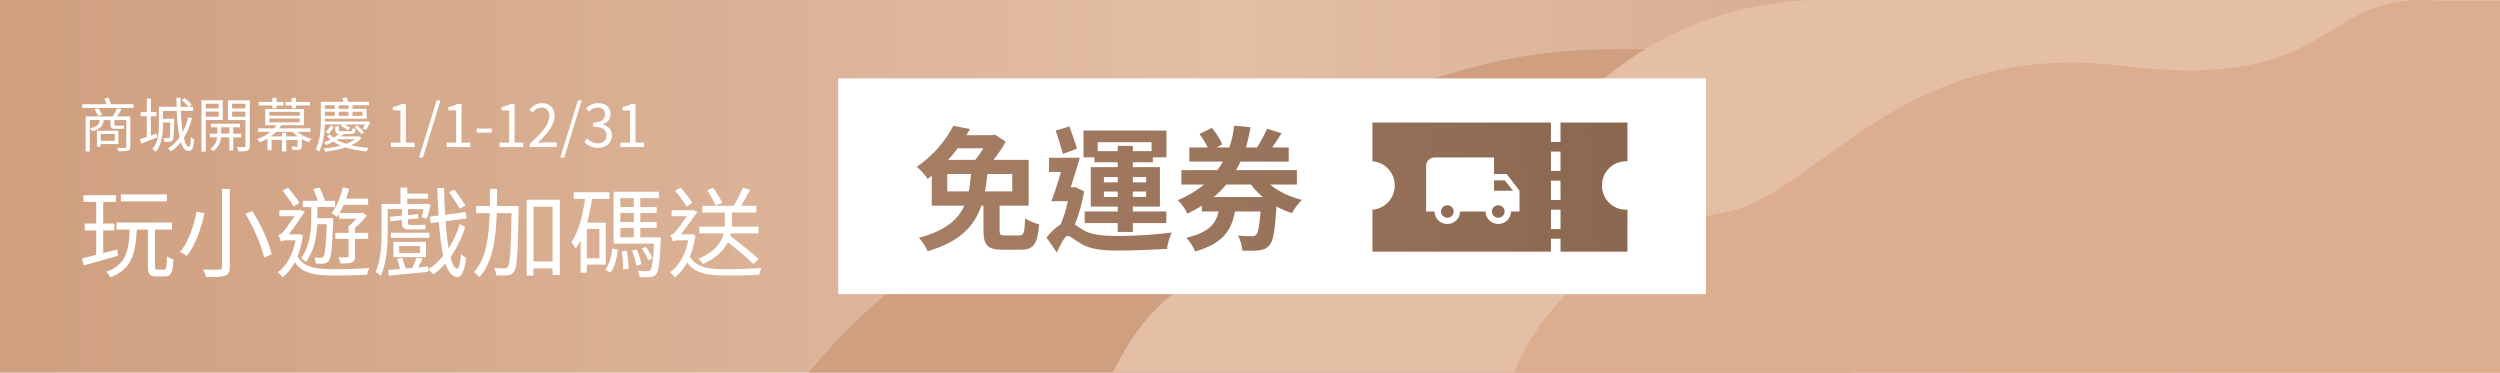
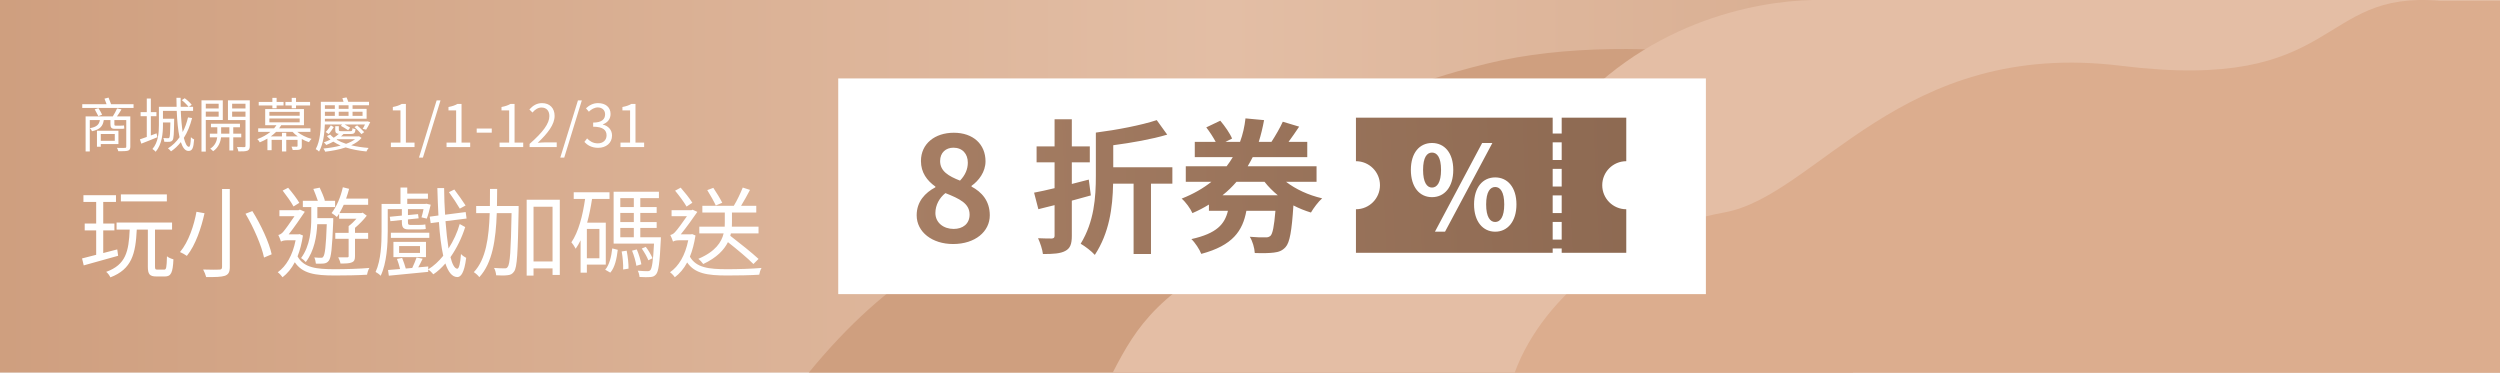
<svg xmlns="http://www.w3.org/2000/svg" width="510" height="76" viewBox="0 0 510 76" fill="none">
  <rect y="6.10352e-05" width="510" height="76" fill="url(#paint0_linear)" />
  <path d="M249.668 37.702C273.588 28.965 270.551 21.056 303.203 13.01C335.856 4.963 378 15.6 378 15.6V76H165C198.032 35.733 225.749 46.439 249.668 37.702Z" fill="#CF9F7F" />
  <path d="M318.038 25.428C334.961 4.478 358.079 0.253 369.79 6.10352e-05H510V76H227C231.911 66.512 236.444 58.921 257.598 49.054C278.752 39.186 296.884 51.615 318.038 25.428Z" fill="#E4BEA5" />
  <path d="M309 76C315.053 59.623 332.835 46.748 351.752 43.34C370.668 39.932 387.693 7.842 432.715 13.425C477.737 19.008 472.44 -2.1 497.788 0.172C497.788 0.172 495.568 0.172 510 0.172V76L309 76Z" fill="#DCAD8E" />
  <path d="M34.04 39.66H24.66V41.08H34.04V39.66ZM23.92 50.88C22.96 51.12 22 51.38 21.06 51.62V47H23.34V45.6H21.06V41.2H23.66V39.82H17.02V41.2H19.62V45.6H17.28V47H19.62V51.98C18.52 52.26 17.54 52.52 16.74 52.72L17.08 54.14C19 53.62 21.6 52.88 24.1 52.18L23.92 50.88ZM32.12 55C31.7 55 31.62 54.92 31.62 54.36V46.84H35.1V45.4H23.78V46.84H26.46C26.26 51.28 25.7 54 21.66 55.46C21.98 55.7 22.38 56.24 22.52 56.58C26.9 54.9 27.66 51.78 27.9 46.84H30.16V54.38C30.16 55.94 30.52 56.4 31.92 56.4H33.64C34.88 56.4 35.26 55.66 35.38 52.9C34.98 52.8 34.36 52.56 34.06 52.28C34 54.62 33.92 55 33.5 55H32.12ZM45.3 38.56V54.46C45.3 54.86 45.14 55 44.72 55C44.34 55.02 42.9 55.04 41.44 54.98C41.68 55.4 41.96 56.1 42.06 56.52C43.92 56.54 45.16 56.5 45.88 56.26C46.58 56 46.88 55.56 46.88 54.46V38.56H45.3ZM50.08 43.6C51.78 46.46 53.38 50.18 53.86 52.54L55.42 51.88C54.92 49.5 53.24 45.86 51.48 43.06L50.08 43.6ZM40.08 43.2C39.6 45.88 38.5 49.32 36.72 51.42C37.12 51.58 37.76 51.94 38.12 52.2C39.92 49.98 41.08 46.4 41.72 43.5L40.08 43.2ZM69.18 44.62H72.72C72.24 45.16 71.66 45.74 71.12 46.12V47.5H68.4V48.72H71.12V52.24C71.12 52.44 71.06 52.5 70.82 52.5C70.58 52.52 69.84 52.52 69 52.5C69.2 52.86 69.4 53.38 69.46 53.76C70.58 53.76 71.32 53.74 71.78 53.52C72.3 53.3 72.42 52.94 72.42 52.26V48.72H75.1V47.5H72.42V46.48C73.26 45.78 74.16 44.86 74.82 44L73.98 43.38L73.74 43.46H69.26C69.56 42.96 69.84 42.38 70.12 41.78H75.1V40.52H70.6C70.84 39.88 71.04 39.18 71.22 38.52L69.94 38.2C69.5 40.18 68.68 42.16 67.64 43.46C67.96 43.64 68.46 44.04 68.72 44.26C68.88 44.06 69.04 43.84 69.18 43.6V44.62ZM63.5 44.42C63.5 46.82 63.28 50.14 61.42 52.64C61.72 52.82 62.16 53.2 62.38 53.46C64.12 51.18 64.6 48.22 64.72 45.74H66.66C66.5 50.28 66.28 51.94 65.96 52.34C65.84 52.56 65.68 52.6 65.46 52.58C65.22 52.58 64.7 52.58 64.12 52.52C64.28 52.86 64.4 53.38 64.44 53.78C65.06 53.8 65.66 53.8 66.04 53.76C66.48 53.7 66.8 53.56 67.08 53.18C67.56 52.56 67.76 50.68 67.98 45.12V44.5H64.74V44.44V42.24H68.36V40.96H66.12L66.28 40.92C66.08 40.22 65.62 39.12 65.22 38.28L63.92 38.54C64.22 39.3 64.62 40.26 64.84 40.96H61.78V42.24H63.5V44.42ZM61.06 41.38C60.6 40.56 59.62 39.28 58.78 38.3L57.66 38.88C58.44 39.88 59.42 41.26 59.88 42.12L61.06 41.38ZM61.12 47.76L60.88 47.8H58.9C59.98 46.46 61.4 44.36 62.18 43.2L61.18 42.76L60.9 42.88H57V44.1H60.08C59.26 45.32 58.14 46.9 57.72 47.36C57.38 47.72 57.08 47.86 56.78 47.94C56.94 48.24 57.22 48.94 57.32 49.3C57.48 49.14 58 49.02 58.5 49.02H60.3C59.7 52.08 58.4 54.3 56.66 55.54C56.96 55.74 57.44 56.26 57.64 56.56C58.6 55.82 59.46 54.8 60.14 53.5C61.7 55.8 64.2 56.2 68.32 56.2C70.5 56.2 73 56.16 74.88 56.04C74.94 55.64 75.14 54.98 75.36 54.66C73.34 54.84 70.44 54.92 68.34 54.92C64.5 54.92 61.98 54.62 60.7 52.3C61.18 51.08 61.56 49.66 61.8 48.04L61.12 47.76ZM94.98 41.92C94.46 41.08 93.46 39.7 92.68 38.66L91.58 39.2C92.36 40.26 93.32 41.72 93.8 42.56L94.98 41.92ZM81.98 42.66V43.98L79.52 44.22L79.64 45.12L81.98 44.88V45.24C81.98 46.32 82.2 46.8 83.36 46.8H85.64C86.08 46.8 86.62 46.78 86.86 46.7C86.82 46.4 86.78 46.1 86.76 45.78C86.48 45.86 85.88 45.88 85.58 45.88H83.66C83.28 45.88 83.22 45.74 83.22 45.26V44.76L85.4 44.54L85.28 43.68L83.22 43.88V42.66H86.4C86.28 43.28 86.12 43.9 85.98 44.34L87.06 44.6C87.34 43.88 87.64 42.76 87.86 41.76L86.98 41.56L86.76 41.6H83.08V40.54H87.3V39.5H83.08V38.26H81.7V41.6H77.84V47.16C77.84 49.64 77.74 53.04 76.62 55.48C76.92 55.62 77.44 56 77.66 56.26C78.9 53.68 79.1 49.82 79.1 47.16V42.66H81.98ZM87.58 47.48H79.74V48.52H87.58V47.48ZM81.42 50.2H85.68V51.6H81.42V50.2ZM86.9 52.46V49.34H80.26V52.46H86.9ZM93.78 45.7C93.3 47.42 92.5 49.14 91.5 50.7C91.26 49.14 91.04 47.26 90.88 45.12L95.18 44.58L95 43.26L90.8 43.8C90.68 42.08 90.62 40.26 90.6 38.36H89.22C89.28 40.32 89.34 42.22 89.44 43.96L87.66 44.2L87.86 45.52L89.54 45.3C89.72 47.98 90.02 50.34 90.42 52.18C89.5 53.32 88.46 54.28 87.36 54.94V54.36L85.32 54.54C85.62 54 85.94 53.38 86.22 52.78L84.98 52.54C84.78 53.14 84.4 54 84.1 54.66L82.78 54.78C82.62 54.16 82.3 53.3 82.04 52.62L80.98 52.82C81.22 53.44 81.46 54.24 81.62 54.88C80.7 54.96 79.86 55.02 79.16 55.08L79.32 56.24C81.46 56.04 84.48 55.74 87.36 55.46V54.98C87.74 55.24 88.14 55.64 88.4 55.96C89.26 55.4 90.1 54.62 90.86 53.74C91.44 55.48 92.22 56.5 93.28 56.52C94 56.54 94.72 55.7 95.1 52.6C94.84 52.46 94.28 52.12 94.04 51.82C93.9 53.74 93.64 54.82 93.28 54.82C92.74 54.78 92.26 53.92 91.9 52.46C93.18 50.62 94.24 48.46 94.9 46.32L93.78 45.7ZM105.8 42.02H101.38C101.4 40.88 101.42 39.72 101.42 38.54H99.96C99.96 39.72 99.96 40.88 99.94 42.02H97.14V43.48H99.9C99.74 48.48 99.14 52.9 96.66 55.52C97.02 55.74 97.56 56.22 97.78 56.54C100.48 53.62 101.16 48.84 101.34 43.48H104.36C104.22 51.14 104.04 53.86 103.58 54.42C103.44 54.7 103.24 54.76 102.92 54.74C102.56 54.74 101.7 54.74 100.78 54.66C101.04 55.08 101.18 55.72 101.22 56.16C102.1 56.22 103.02 56.22 103.56 56.14C104.16 56.08 104.52 55.9 104.88 55.38C105.5 54.52 105.64 51.62 105.8 42.78V42.02ZM108.84 53.34V42.18H112.72V53.34H108.84ZM107.44 40.74V56.22H108.84V54.76H112.72V56.08H114.2V40.74H107.44ZM122.28 52.68H119.72V46.7H122.28V52.68ZM123.58 53.98V45.42H119.78C120.2 43.9 120.52 42.26 120.78 40.58H124.34V39.22H117.04V40.58H119.36C118.86 44.04 118.02 47.3 116.56 49.44C116.84 49.74 117.3 50.44 117.44 50.74C117.8 50.22 118.14 49.64 118.44 49.02V55.62H119.72V53.98H123.58ZM124.5 55.62C125.46 54.54 125.82 52.68 126.02 50.96L124.9 50.68C124.72 52.32 124.32 54.04 123.46 55.02L124.5 55.62ZM126.82 51.3C127.04 52.46 127.16 53.98 127.12 54.98L128.22 54.8C128.24 53.82 128.08 52.32 127.84 51.14L126.82 51.3ZM128.94 51.14C129.34 52.12 129.7 53.38 129.82 54.22L130.84 53.92C130.7 53.1 130.32 51.82 129.9 50.88L128.94 51.14ZM126.54 46.5H129.3V48.4H126.54V46.5ZM129.3 40.42V42.24H126.54V40.42H129.3ZM129.3 45.3H126.54V43.44H129.3V45.3ZM130.62 48.4V46.5H133.96V45.3H130.62V43.44H133.96V42.24H130.62V40.42H134.42V39.12H125.18V49.7H133.42C133.24 53.32 133 54.72 132.68 55.1C132.5 55.28 132.36 55.32 132.04 55.32C131.74 55.32 130.94 55.3 130.1 55.22C130.3 55.58 130.44 56.12 130.46 56.5C131.36 56.56 132.2 56.56 132.66 56.52C133.2 56.48 133.52 56.34 133.84 55.96C134.34 55.38 134.58 53.66 134.8 49.02C134.82 48.82 134.82 48.4 134.82 48.4H130.62ZM133.12 52.68C132.86 52.06 132.3 51.08 131.74 50.36L130.92 50.7C131.44 51.44 132.02 52.44 132.26 53.1L133.12 52.68ZM147.34 41.36C146.94 40.56 146.16 39.26 145.52 38.32L144.28 38.78C144.9 39.78 145.66 41.12 146.02 41.92L147.34 41.36ZM154.74 52.82C153.44 51.6 150.94 49.62 148.98 48.1C149.02 47.96 149.06 47.78 149.1 47.62H154.74V46.24H149.3C149.32 45.94 149.32 45.68 149.32 45.4V43.36H154.28V41.98H151.18C151.78 41.02 152.44 39.8 153 38.74L151.52 38.26C151.08 39.38 150.36 40.9 149.7 41.98H143.28V43.36H147.86V45.38C147.86 45.66 147.86 45.94 147.84 46.24H142.66V47.62H147.62C147.2 49.38 145.96 51.32 142.46 52.8C142.8 53.06 143.26 53.56 143.46 53.86C146.24 52.56 147.72 50.96 148.5 49.4C150.38 50.88 152.56 52.7 153.7 53.86L154.74 52.82ZM141.24 41.36C140.72 40.52 139.72 39.26 138.86 38.28L137.72 38.9C138.56 39.9 139.58 41.3 140.06 42.14L141.24 41.36ZM141.22 47.76L140.96 47.8H138.88C139.98 46.46 141.46 44.4 142.26 43.22L141.28 42.78L141.04 42.88H137V44.1H140.14C139.3 45.32 138.14 46.92 137.68 47.38C137.36 47.74 137.04 47.86 136.74 47.94C136.9 48.26 137.2 48.94 137.3 49.3C137.44 49.14 137.96 49.02 138.46 49.02H140.4C139.78 52.1 138.48 54.3 136.68 55.54C136.98 55.74 137.48 56.26 137.66 56.56C138.62 55.84 139.5 54.84 140.18 53.54C141.74 55.8 144.26 56.2 148.32 56.2C150.5 56.2 153 56.16 154.88 56.04C154.94 55.64 155.14 54.98 155.36 54.66C153.34 54.84 150.44 54.92 148.34 54.92C144.54 54.92 142.02 54.6 140.74 52.36C141.24 51.14 141.62 49.68 141.88 48.04L141.22 47.76Z" fill="white" />
  <path d="M23.416 27.336V28.728H20.56V27.336H23.416ZM24.16 29.388V26.664H19.78V29.94H20.56V29.388H24.16ZM26.584 23.748H23.86C24.172 23.328 24.496 22.8 24.784 22.32L23.884 22.116C23.692 22.596 23.32 23.268 23.008 23.748H17.464V30.9H18.316V24.492H20.38C20.212 25.416 19.744 25.896 18.34 26.148C18.508 26.292 18.7 26.58 18.772 26.772C20.428 26.4 20.992 25.74 21.172 24.492H22.528V25.26C22.528 25.968 22.672 26.28 23.404 26.28H24.664C24.928 26.28 25.216 26.28 25.36 26.22C25.336 26.028 25.312 25.788 25.3 25.584C25.132 25.62 24.82 25.632 24.64 25.632H23.56C23.368 25.632 23.332 25.536 23.332 25.272V24.492H25.756V29.916C25.756 30.108 25.684 30.156 25.492 30.168C25.3 30.18 24.604 30.192 23.86 30.168C23.98 30.36 24.088 30.636 24.136 30.852C25.156 30.852 25.756 30.84 26.116 30.732C26.464 30.6 26.584 30.396 26.584 29.928V23.748ZM19.324 22.308C19.576 22.752 19.9 23.352 20.068 23.7L20.836 23.388C20.68 23.04 20.344 22.476 20.08 22.056L19.324 22.308ZM22.66 21.252C22.528 20.856 22.312 20.328 22.144 19.908L21.316 20.124C21.46 20.46 21.616 20.892 21.736 21.252H16.78V22.02H27.244V21.252H22.66ZM31.936 27.204L30.772 27.636V23.7H31.912V22.872H30.772V20.1H29.944V22.872H28.684V23.7H29.944V27.936C29.416 28.128 28.936 28.296 28.54 28.428L28.828 29.304C29.764 28.932 30.964 28.476 32.104 27.996L31.936 27.204ZM38.356 23.952C38.092 25.056 37.744 26.052 37.264 26.94C37.084 25.764 36.94 24.276 36.88 22.62H39.388V21.792H38.512L39.112 21.384C38.824 20.976 38.212 20.424 37.684 20.04L37.084 20.424C37.588 20.82 38.176 21.408 38.464 21.792H36.856C36.844 21.204 36.844 20.58 36.844 19.956H35.992C35.992 20.58 36.004 21.192 36.028 21.792H32.416V25.5C32.416 27.048 32.296 29.016 31.096 30.396C31.288 30.504 31.624 30.792 31.756 30.96C33.04 29.472 33.244 27.192 33.244 25.512V24.984H34.756C34.72 27.132 34.672 27.9 34.54 28.08C34.492 28.188 34.396 28.2 34.252 28.2C34.096 28.2 33.724 28.2 33.316 28.164C33.436 28.368 33.496 28.68 33.52 28.92C33.952 28.944 34.372 28.944 34.6 28.92C34.888 28.884 35.068 28.8 35.212 28.584C35.44 28.284 35.488 27.324 35.524 24.588C35.536 24.48 35.536 24.228 35.536 24.228H33.244V22.62H36.052C36.136 24.696 36.316 26.568 36.628 27.996C35.98 28.92 35.2 29.688 34.264 30.264C34.444 30.384 34.768 30.708 34.888 30.876C35.656 30.36 36.316 29.724 36.892 28.992C37.264 30.12 37.768 30.792 38.44 30.792C39.22 30.792 39.472 30.24 39.604 28.44C39.388 28.356 39.112 28.176 38.944 27.984C38.896 29.364 38.776 29.952 38.548 29.952C38.14 29.952 37.792 29.28 37.504 28.128C38.236 26.988 38.788 25.644 39.184 24.084L38.356 23.952ZM44.608 21.156V22.128H41.98V21.156H44.608ZM41.98 23.796V22.764H44.608V23.796H41.98ZM45.448 24.48V20.472H41.104V30.924H41.98V24.48H45.448ZM45.112 27.264V25.968H46.792V27.264H45.112ZM49.216 28.02V27.264H47.584V25.968H48.952V25.236H43.036V25.968H44.332V27.264H42.808V28.02H44.308C44.236 28.716 43.9 29.712 42.892 30.324C43.084 30.444 43.348 30.696 43.48 30.852C44.632 30.072 45.016 28.824 45.088 28.02H46.792V30.696H47.584V28.02H49.216ZM47.356 23.808V22.764H50.08V23.808H47.356ZM50.08 21.156V22.128H47.356V21.156H50.08ZM50.956 20.472H46.504V24.492H50.08V29.748C50.08 29.94 50.02 30.012 49.828 30.012C49.648 30.024 49 30.024 48.34 30C48.472 30.24 48.604 30.66 48.628 30.888C49.528 30.9 50.128 30.876 50.488 30.732C50.836 30.576 50.956 30.288 50.956 29.76V20.472ZM59.512 22.08H60.388V21.516H63.256V20.796H60.388V19.968H59.512V20.796H58.228V21.516H59.512V22.08ZM55.564 22.08H56.428V21.516H57.844V20.796H56.428V19.968H55.564V20.796H52.78V21.516H55.564V22.08ZM58.396 27.828V27.096H57.52V27.828H55.24C55.636 27.54 55.996 27.228 56.32 26.904H59.692C59.98 27.228 60.34 27.552 60.748 27.828H58.396ZM54.952 24.168H61.132V24.96H54.952V24.168ZM54.952 22.824H61.132V23.604H54.952V22.824ZM63.328 26.904V26.184H56.944C57.112 25.968 57.244 25.764 57.376 25.536H62.008V22.248H54.1V25.536H56.404C56.26 25.752 56.092 25.968 55.912 26.184H52.672V26.904H55.168C54.472 27.468 53.584 27.984 52.492 28.38C52.648 28.524 52.9 28.824 52.996 29.04C53.572 28.8 54.088 28.548 54.556 28.272V30.636H55.408V28.536H57.52V30.9H58.396V28.536H60.7V29.76C60.7 29.892 60.652 29.916 60.52 29.928C60.4 29.94 59.968 29.94 59.464 29.916C59.56 30.12 59.668 30.384 59.704 30.6C60.424 30.6 60.904 30.6 61.192 30.492C61.492 30.36 61.564 30.168 61.564 29.772V28.356C62.032 28.632 62.536 28.848 63.028 29.004C63.136 28.788 63.376 28.488 63.556 28.332C62.524 28.068 61.42 27.528 60.652 26.904H63.328ZM68.308 21.48V22.212H66.28V21.48H68.308ZM71.104 22.212H69.1V21.48H71.104V22.212ZM73.96 22.8V23.64H71.92V22.8H73.96ZM69.1 22.8H71.104V23.64H69.1V22.8ZM66.28 22.8H68.308V23.64H66.28V22.8ZM69.784 25.392L69.544 25.68C70.012 25.92 70.66 26.328 71.02 26.568L71.44 26.04C71.164 25.86 70.72 25.62 70.312 25.392H74.452C74.32 25.728 74.14 26.04 73.984 26.28L74.692 26.448C74.968 26.052 75.268 25.452 75.532 24.912L74.944 24.756L74.812 24.78H66.28V24.408V24.228H74.788V22.212H71.92V21.48H75.28V20.772H71.044C70.948 20.484 70.828 20.148 70.696 19.872L69.844 20.028C69.916 20.256 70.012 20.52 70.084 20.772H65.452V24.408C65.452 26.196 65.368 28.668 64.408 30.432C64.588 30.504 64.948 30.756 65.092 30.924C65.956 29.364 66.208 27.18 66.268 25.392H69.784ZM72.316 25.92C72.796 26.364 73.42 26.988 73.732 27.36L74.296 26.952C73.972 26.58 73.336 25.992 72.856 25.572L72.316 25.92ZM67.048 27.348C67.42 26.952 67.804 26.352 68.092 25.932L67.492 25.572C67.216 25.992 66.808 26.58 66.436 26.928L67.048 27.348ZM68.812 28.392H72.448C71.956 28.764 71.32 29.088 70.6 29.34C69.892 29.112 69.232 28.824 68.668 28.5L68.812 28.392ZM73.24 27.792L73.084 27.828H69.556C69.748 27.66 69.928 27.504 70.072 27.336H71.572C72.244 27.336 72.46 27.132 72.532 26.352C72.328 26.328 72.064 26.244 71.908 26.148C71.872 26.688 71.8 26.76 71.464 26.76H69.7C69.208 26.76 69.124 26.724 69.124 26.484V25.74H68.392V26.484C68.392 27.048 68.548 27.252 69.124 27.312C68.836 27.576 68.488 27.84 68.08 28.104C67.804 27.9 67.564 27.684 67.372 27.456L66.688 27.756C66.904 28.02 67.144 28.248 67.42 28.464C67 28.68 66.544 28.872 66.052 29.052C66.232 29.172 66.448 29.412 66.556 29.58C67.072 29.364 67.552 29.148 67.996 28.896C68.452 29.196 68.956 29.46 69.496 29.7C68.38 29.988 67.156 30.192 65.98 30.3C66.112 30.468 66.28 30.756 66.34 30.948C67.744 30.78 69.22 30.516 70.516 30.072C71.8 30.492 73.252 30.756 74.752 30.9C74.848 30.684 75.04 30.36 75.196 30.18C73.948 30.084 72.736 29.904 71.644 29.64C72.496 29.244 73.24 28.752 73.756 28.14L73.24 27.792ZM79.74 30H84.564V29.088H82.8V21.204H81.96C81.48 21.48 80.916 21.684 80.136 21.828V22.524H81.696V29.088H79.74V30ZM85.472 32.148H86.276L89.864 20.484H89.072L85.472 32.148ZM91.095 30H95.919V29.088H94.155V21.204H93.315C92.835 21.48 92.271 21.684 91.491 21.828V22.524H93.051V29.088H91.095V30ZM97.247 27.06H100.319V26.22H97.247V27.06ZM101.911 30H106.735V29.088H104.971V21.204H104.131C103.651 21.48 103.087 21.684 102.307 21.828V22.524H103.867V29.088H101.911V30ZM108.04 30H113.572V29.052H111.136C110.692 29.052 110.152 29.1 109.696 29.136C111.76 27.18 113.14 25.392 113.14 23.64C113.14 22.068 112.156 21.036 110.584 21.036C109.468 21.036 108.712 21.552 107.992 22.332L108.628 22.956C109.108 22.38 109.732 21.936 110.452 21.936C111.544 21.936 112.072 22.668 112.072 23.676C112.072 25.188 110.8 26.94 108.04 29.352V30ZM114.3 32.148H115.104L118.692 20.484H117.9L114.3 32.148ZM122.035 30.156C123.595 30.156 124.855 29.22 124.855 27.648C124.855 26.448 124.027 25.656 122.983 25.416V25.368C123.919 25.02 124.555 24.312 124.555 23.244C124.555 21.828 123.475 21.036 121.999 21.036C120.979 21.036 120.199 21.48 119.539 22.092L120.127 22.788C120.619 22.296 121.243 21.936 121.951 21.912C122.863 21.936 123.439 22.476 123.439 23.328C123.439 24.276 122.815 25.008 121.003 25.008V25.848C123.031 25.848 123.739 26.556 123.739 27.612C123.739 28.62 122.995 29.244 121.951 29.244C120.955 29.244 120.283 28.776 119.767 28.236L119.215 28.956C119.791 29.58 120.655 30.156 122.035 30.156ZM126.579 30H131.403V29.088H129.639V21.204H128.799C128.319 21.48 127.755 21.684 126.975 21.828V22.524H128.535V29.088H126.579V30Z" fill="white" />
  <rect x="171" y="16" width="177" height="44" fill="white" />
-   <path d="M206.499 35.499V39.044H200.947C201.159 37.89 201.318 36.736 201.425 35.499H206.499ZM193.243 39.044V35.499H198.078C197.971 36.736 197.865 37.89 197.626 39.044H193.243ZM200.628 30.25C200.123 31.074 199.539 31.898 198.954 32.613H193.429C194.146 31.843 194.757 31.074 195.368 30.25H200.628ZM205.091 48.031C204.081 48.031 203.922 47.922 203.922 46.987V41.958H209.846V32.613H202.673C203.63 31.404 204.559 30.03 205.17 28.903L202.965 27.446L202.434 27.584H197.148C197.413 27.171 197.653 26.732 197.865 26.319L194.465 25.66C193.083 28.408 190.56 31.624 187 34.042C187.744 34.564 188.753 35.719 189.231 36.516C189.524 36.296 189.816 36.076 190.082 35.829V41.958H196.723C195.448 44.761 192.897 47.069 187.452 48.499C188.142 49.213 188.886 50.422 189.231 51.247C195.926 49.323 198.821 45.998 200.203 41.958H200.628V47.042C200.628 49.983 201.425 50.945 204.613 50.945H208.199C210.829 50.945 211.652 49.818 211.998 45.778C211.147 45.558 209.793 45.036 209.129 44.514C209.022 47.537 208.836 48.031 207.933 48.031H205.091Z" fill="url(#paint1_angular)" />
-   <path d="M234.923 29.013V30.827H231.098V29.755H228.016V30.827H223.925V29.013H234.923ZM233.807 36.103V37.203H231.098V36.103H233.807ZM233.807 40.171H231.098V39.072H233.807V40.171ZM225.2 40.171V39.072H228.016V40.171H225.2ZM225.2 36.103H228.016V37.203H225.2V36.103ZM223.261 33.108H228.016V34.097H222.517V42.15H228.016V43.139H221.269V45.503H228.016V47.317H231.098V45.503H237.925V43.139H231.098V42.15H236.623V34.097H231.098V33.108H235.189V32.091H237.951V26.622H221.03V32.091H223.261V33.108ZM219.701 30.332C219.356 29.095 218.665 27.254 218.161 25.77L215.371 26.649C215.823 28.133 216.54 30.14 216.832 31.404L219.701 30.332ZM219.303 38.137L218.851 38.22H218.426C219.037 36.323 219.728 34.125 220.286 32.173H213.99V35.087H216.434C215.823 37.23 215.106 39.429 214.468 41.051H217.842C217.496 42.672 216.992 44.404 216.354 45.778C215.451 46.327 214.442 47.262 213.485 48.444L215.61 51.549C216.248 49.983 217.204 48.114 217.815 48.114C218.373 48.114 219.303 49.021 220.419 49.653C222.331 50.807 224.563 51.11 228.096 51.11C231.204 51.11 235.906 50.917 238.084 50.78C238.111 49.9 238.642 48.306 239.014 47.427C236.065 47.867 231.31 48.141 228.255 48.141C225.147 48.141 222.65 47.977 220.844 46.85C220.18 46.437 219.675 46.08 219.276 45.805C220.126 43.744 220.764 41.298 221.162 39.044L219.303 38.137Z" fill="url(#paint2_angular)" />
-   <path d="M255.192 37.643C255.883 38.577 256.706 39.429 257.583 40.199H247.621C248.577 39.401 249.401 38.55 250.145 37.643H255.192ZM264.569 37.643V34.702H252.164C252.482 34.125 252.775 33.575 253.067 32.97H262.896V30.085H259.522C260.133 29.205 260.797 28.216 261.435 27.199L258.486 26.264C258.008 27.391 257.158 28.93 256.441 30.085H254.156C254.554 28.738 254.873 27.364 255.112 25.962L251.765 25.632C251.606 27.144 251.287 28.655 250.782 30.085H248.152L249.348 29.452C248.976 28.491 248.046 27.089 247.223 26.072L244.699 27.336C245.31 28.161 245.947 29.205 246.399 30.085H242.627V32.97H249.481C249.135 33.575 248.79 34.125 248.365 34.702H241.006V37.643H245.629C244.141 38.879 242.388 39.951 240.263 40.831C240.953 41.435 241.856 42.727 242.202 43.579C243.291 43.084 244.247 42.562 245.177 41.958V43.139H248.604C248.02 45.668 246.612 47.427 242.016 48.499C242.68 49.158 243.504 50.477 243.796 51.302C249.481 49.708 251.26 46.932 251.925 43.139H257.158C256.919 46.163 256.653 47.454 256.281 47.867C255.989 48.114 255.776 48.196 255.325 48.169C254.82 48.196 253.704 48.169 252.536 48.059C253.04 48.883 253.386 50.175 253.439 51.137C254.847 51.192 256.122 51.165 256.892 51.055C257.769 50.945 258.406 50.697 258.991 50.01C259.735 49.158 260.107 46.96 260.399 42.122C261.408 42.672 262.444 43.112 263.56 43.469C264.012 42.645 264.888 41.408 265.579 40.776C263.082 40.171 260.797 39.044 259.071 37.643H264.569Z" fill="url(#paint3_angular)" />
-   <path d="M293.959 43.148C293.959 43.852 294.539 44.421 295.257 44.421C295.976 44.421 296.556 43.852 296.556 43.148C296.556 42.444 295.976 41.876 295.257 41.876C294.539 41.876 293.959 42.444 293.959 43.148Z" fill="url(#paint4_angular)" />
-   <path d="M308.643 38.906L306.946 36.785H304.781V38.906H308.643Z" fill="url(#paint5_angular)" />
-   <path d="M304.348 43.148C304.348 43.852 304.929 44.421 305.647 44.421C306.366 44.421 306.946 43.852 306.946 43.148C306.946 42.444 306.366 41.876 305.647 41.876C304.929 41.876 304.348 42.444 304.348 43.148Z" fill="url(#paint6_angular)" />
-   <path fill-rule="evenodd" clip-rule="evenodd" d="M279.977 25H316.393V28.951H318.344V25H332V32.912C331.893 32.905 331.784 32.902 331.675 32.902C328.981 32.902 326.798 35.113 326.798 37.84C326.798 40.568 328.981 42.779 331.675 42.779C331.784 42.779 331.893 42.775 332 42.768V51.339H279.977V42.768C282.519 42.598 284.529 40.457 284.529 37.84C284.529 35.223 282.519 33.082 279.977 32.912V25ZM318.344 30.926H316.393V34.877H318.344V30.926ZM316.393 36.852H318.344V40.803H316.393V36.852ZM318.344 42.779H316.393V46.729H318.344V42.779ZM316.393 48.705H318.344V51.339H316.393V48.705ZM304.781 35.512H307.379L309.976 38.906V43.148H308.245C308.245 44.557 307.084 45.694 305.647 45.694C304.21 45.694 303.05 44.557 303.05 43.148H297.855C297.855 44.557 296.695 45.694 295.257 45.694C293.82 45.694 292.66 44.557 292.66 43.148H290.928V33.815C290.928 32.882 291.708 32.118 292.66 32.118H304.781V35.512Z" fill="url(#paint7_angular)" />
+   <path fill-rule="evenodd" clip-rule="evenodd" d="M316.747 24V27.234L318.585 27.234V24H331.759V32.885C329.052 32.885 326.857 35.079 326.857 37.787C326.857 40.494 329.052 42.688 331.759 42.688V51.573H318.585V50.688L316.747 50.688V51.573H276.613V42.688C279.32 42.688 281.515 40.494 281.515 37.787C281.515 35.079 279.32 32.885 276.613 32.885V24H316.747ZM316.747 29.038V32.646H318.585V29.038H316.747ZM316.747 34.45V38.059H318.585V34.45H316.747ZM316.747 39.863V43.471H318.585V39.863L316.747 39.863ZM316.747 45.276V48.884H318.585V45.276H316.747ZM292.128 40.22C294.668 40.22 296.465 38.17 296.465 34.66C296.465 31.173 294.668 29.17 292.128 29.17C289.588 29.17 287.815 31.173 287.815 34.66C287.815 38.17 289.588 40.22 292.128 40.22ZM292.128 38.264C291.097 38.264 290.307 37.228 290.307 34.66C290.307 32.092 291.097 31.125 292.128 31.125C293.158 31.125 293.973 32.092 293.973 34.66C293.973 37.228 293.158 38.264 292.128 38.264ZM292.727 47.265H294.787L304.444 29.17H302.359L292.727 47.265ZM305.019 47.265C307.535 47.265 309.356 45.191 309.356 41.704C309.356 38.194 307.535 36.191 305.019 36.191C302.503 36.191 300.706 38.194 300.706 41.704C300.706 45.191 302.503 47.265 305.019 47.265ZM305.019 45.286C303.989 45.286 303.174 44.273 303.174 41.704C303.174 39.136 303.989 38.147 305.019 38.147C306.049 38.147 306.864 39.136 306.864 41.704C306.864 44.273 306.049 45.286 305.019 45.286ZM268.577 37.083V33.917H254.531C254.892 33.295 255.223 32.703 255.554 32.052H266.682V28.944H262.862C263.554 27.997 264.306 26.932 265.028 25.837L261.689 24.831C261.148 26.044 260.186 27.701 259.374 28.944H256.787C257.238 27.494 257.599 26.014 257.87 24.505L254.08 24.15C253.9 25.778 253.539 27.405 252.968 28.944H249.99L251.344 28.264C250.922 27.228 249.87 25.718 248.938 24.623L246.08 25.985C246.772 26.873 247.494 27.997 248.005 28.944H243.735V32.052H251.494C251.103 32.703 250.712 33.295 250.231 33.917H241.9V37.083H247.133C245.449 38.415 243.464 39.569 241.058 40.517C241.84 41.168 242.862 42.559 243.253 43.476C244.486 42.944 245.569 42.381 246.622 41.73V43.003H250.501C249.84 45.725 248.246 47.62 243.043 48.774C243.795 49.484 244.727 50.905 245.058 51.793C251.494 50.077 253.509 47.087 254.261 43.003H260.186C259.915 46.258 259.614 47.649 259.193 48.093C258.862 48.36 258.622 48.449 258.11 48.419C257.539 48.449 256.276 48.419 254.953 48.3C255.524 49.188 255.915 50.579 255.975 51.615C257.569 51.675 259.013 51.645 259.885 51.526C260.877 51.408 261.599 51.142 262.261 50.402C263.103 49.484 263.524 47.117 263.855 41.908C264.998 42.499 266.171 42.973 267.434 43.358C267.945 42.47 268.937 41.138 269.719 40.458C266.892 39.806 264.306 38.593 262.351 37.083H268.577ZM257.96 37.083C258.742 38.09 259.674 39.007 260.667 39.836H249.389C250.471 38.978 251.404 38.06 252.246 37.083H257.96ZM222.111 36.639C220.968 36.935 219.825 37.231 218.652 37.528V33.117H222.321V29.862H218.652V24.327H215.133V29.862H211.464V33.117H215.133V38.386C213.599 38.77 212.156 39.066 210.953 39.303L211.825 42.677C212.332 42.545 212.861 42.413 213.408 42.277L213.799 42.181C214.233 42.073 214.679 41.963 215.133 41.848V48.093C215.133 48.508 214.953 48.626 214.562 48.656C214.171 48.656 212.938 48.656 211.765 48.596C212.186 49.514 212.667 50.934 212.757 51.822C214.862 51.822 216.306 51.734 217.299 51.201C218.321 50.668 218.652 49.81 218.652 48.093V40.931C219.078 40.814 219.508 40.697 219.938 40.58C220.811 40.342 221.685 40.103 222.532 39.865L222.111 36.639ZM194.429 49.781C198.94 49.781 201.917 47.235 201.917 43.92C201.917 40.931 200.233 39.155 198.188 38.06V37.912C199.662 36.876 201.045 35.071 201.045 32.91C201.045 29.418 198.519 27.08 194.579 27.08C190.699 27.08 187.872 29.329 187.872 32.851C187.872 35.189 189.105 36.847 190.82 38.06V38.208C188.744 39.303 187 41.109 187 43.92C187 47.353 190.188 49.781 194.429 49.781ZM195.842 36.847C193.496 35.929 191.782 34.923 191.782 32.851C191.782 31.105 192.985 30.128 194.489 30.128C196.353 30.128 197.436 31.401 197.436 33.177C197.436 34.479 196.925 35.722 195.842 36.847ZM194.549 46.702C192.474 46.702 190.82 45.43 190.82 43.447C190.82 41.819 191.662 40.339 192.865 39.392C195.752 40.546 197.797 41.493 197.797 43.772C197.797 45.666 196.414 46.702 194.549 46.702ZM227.103 34.124H239.163V37.468H234.802V51.822H231.253V37.468H227.073C226.983 42.411 226.291 47.502 223.344 52C222.652 51.23 221.419 50.283 220.456 49.721C223.223 45.193 223.554 40.28 223.554 35.87V27.05C227.945 26.488 232.817 25.541 235.975 24.505L238.111 27.465C234.953 28.412 230.893 29.122 227.103 29.625V34.124Z" fill="url(#paint1_angular)" />
  <defs>
    <linearGradient id="paint0_linear" x1="2.37487e-07" y1="38" x2="495.18" y2="38" gradientUnits="userSpaceOnUse">
      <stop stop-color="#CF9F7F" />
      <stop offset="0.505" stop-color="#E3BEA5" />
      <stop offset="1" stop-color="#CF9F7F" />
    </linearGradient>
-     <radialGradient id="paint1_angular" cx="0" cy="0" r="1" gradientUnits="userSpaceOnUse" gradientTransform="translate(346.943 34.1613) rotate(176.109) scale(160.312 936.884)">
-       <stop stop-color="#88654E" />
-       <stop offset="1" stop-color="#A67E64" />
-     </radialGradient>
-     <radialGradient id="paint2_angular" cx="0" cy="0" r="1" gradientUnits="userSpaceOnUse" gradientTransform="translate(346.943 34.1613) rotate(176.109) scale(160.312 936.884)">
-       <stop stop-color="#88654E" />
-       <stop offset="1" stop-color="#A67E64" />
-     </radialGradient>
-     <radialGradient id="paint3_angular" cx="0" cy="0" r="1" gradientUnits="userSpaceOnUse" gradientTransform="translate(346.943 34.1613) rotate(176.109) scale(160.312 936.884)">
-       <stop stop-color="#88654E" />
-       <stop offset="1" stop-color="#A67E64" />
-     </radialGradient>
-     <radialGradient id="paint4_angular" cx="0" cy="0" r="1" gradientUnits="userSpaceOnUse" gradientTransform="translate(346.943 34.1613) rotate(176.109) scale(160.312 936.884)">
-       <stop stop-color="#88654E" />
-       <stop offset="1" stop-color="#A67E64" />
-     </radialGradient>
-     <radialGradient id="paint5_angular" cx="0" cy="0" r="1" gradientUnits="userSpaceOnUse" gradientTransform="translate(346.943 34.1613) rotate(176.109) scale(160.312 936.884)">
-       <stop stop-color="#88654E" />
-       <stop offset="1" stop-color="#A67E64" />
-     </radialGradient>
-     <radialGradient id="paint6_angular" cx="0" cy="0" r="1" gradientUnits="userSpaceOnUse" gradientTransform="translate(346.943 34.1613) rotate(176.109) scale(160.312 936.884)">
-       <stop stop-color="#88654E" />
-       <stop offset="1" stop-color="#A67E64" />
-     </radialGradient>
-     <radialGradient id="paint7_angular" cx="0" cy="0" r="1" gradientUnits="userSpaceOnUse" gradientTransform="translate(346.943 34.1613) rotate(176.109) scale(160.312 936.884)">
+     <radialGradient id="paint1_angular" cx="0" cy="0" r="1" gradientUnits="userSpaceOnUse" gradientTransform="translate(365.5 32.4536) rotate(177.325) scale(181.185 926.733)">
      <stop stop-color="#88654E" />
      <stop offset="1" stop-color="#A67E64" />
    </radialGradient>
  </defs>
</svg>
